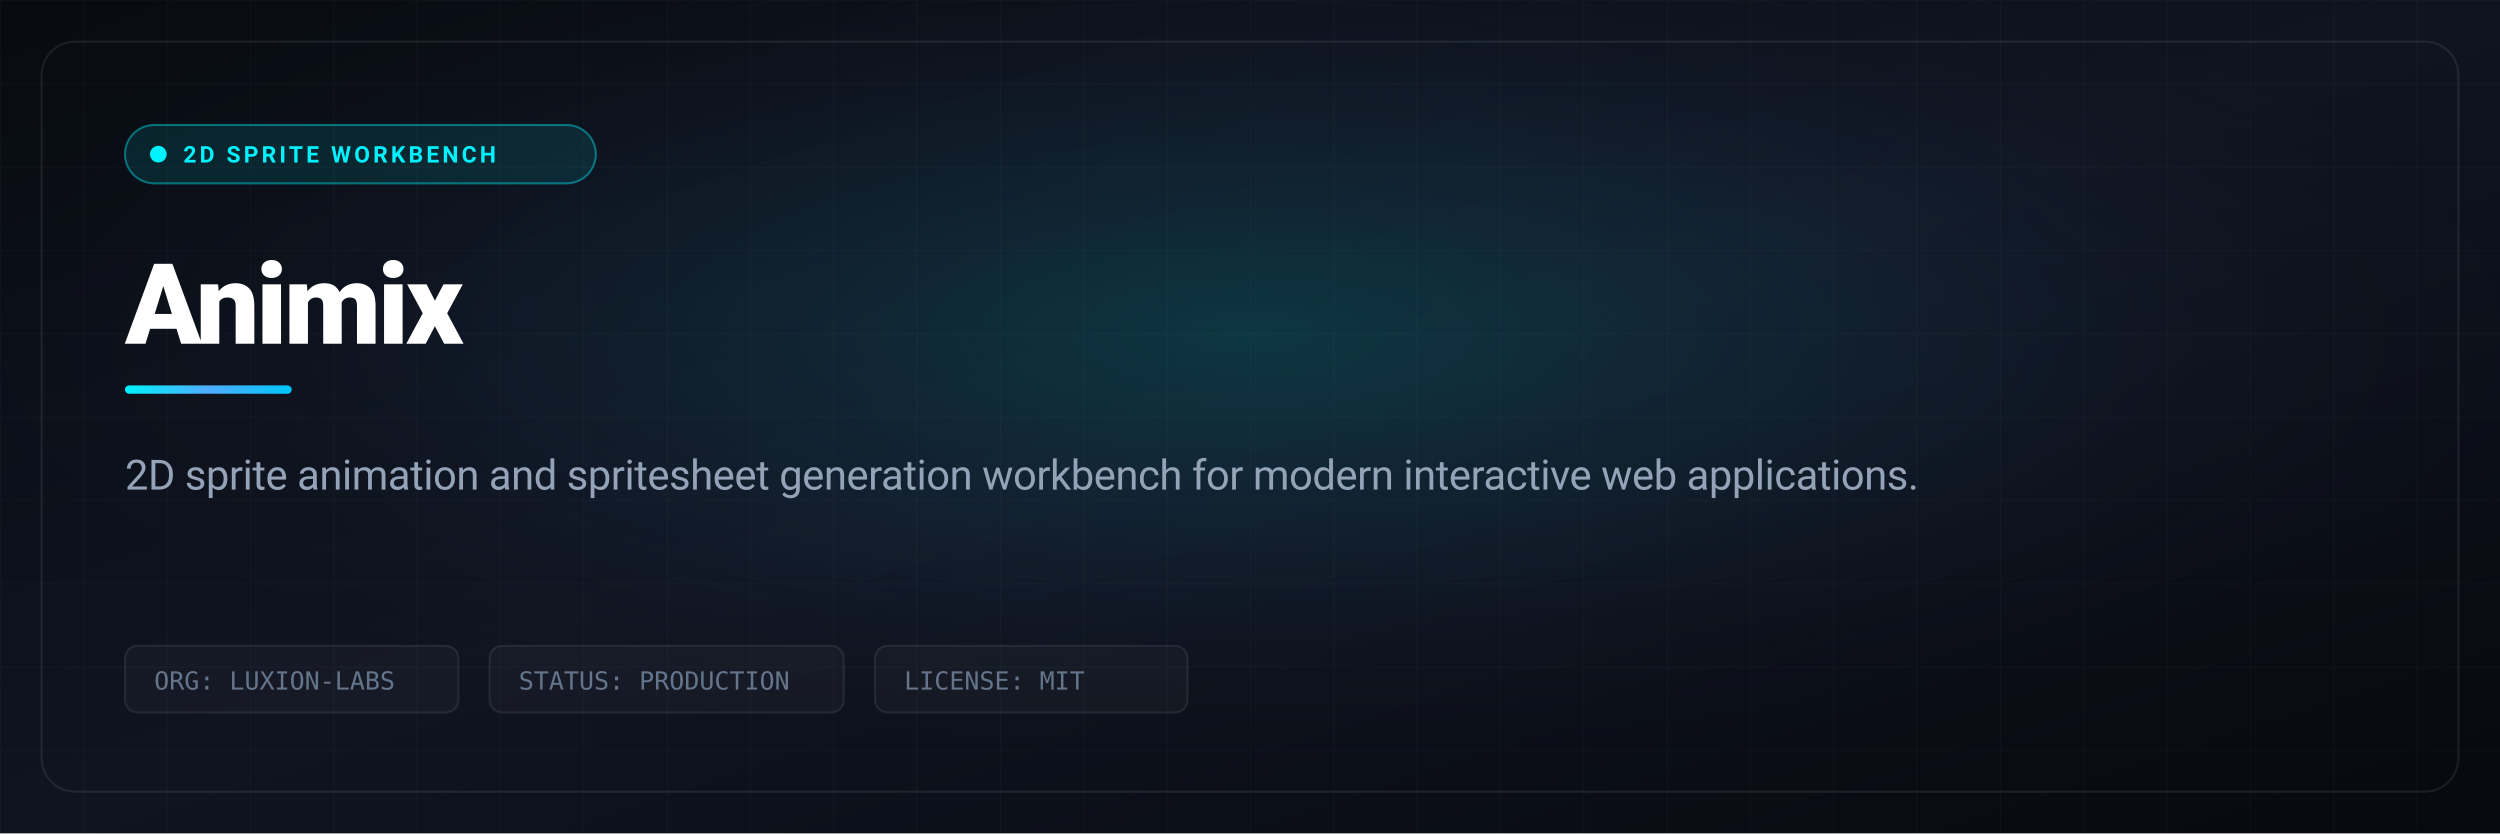
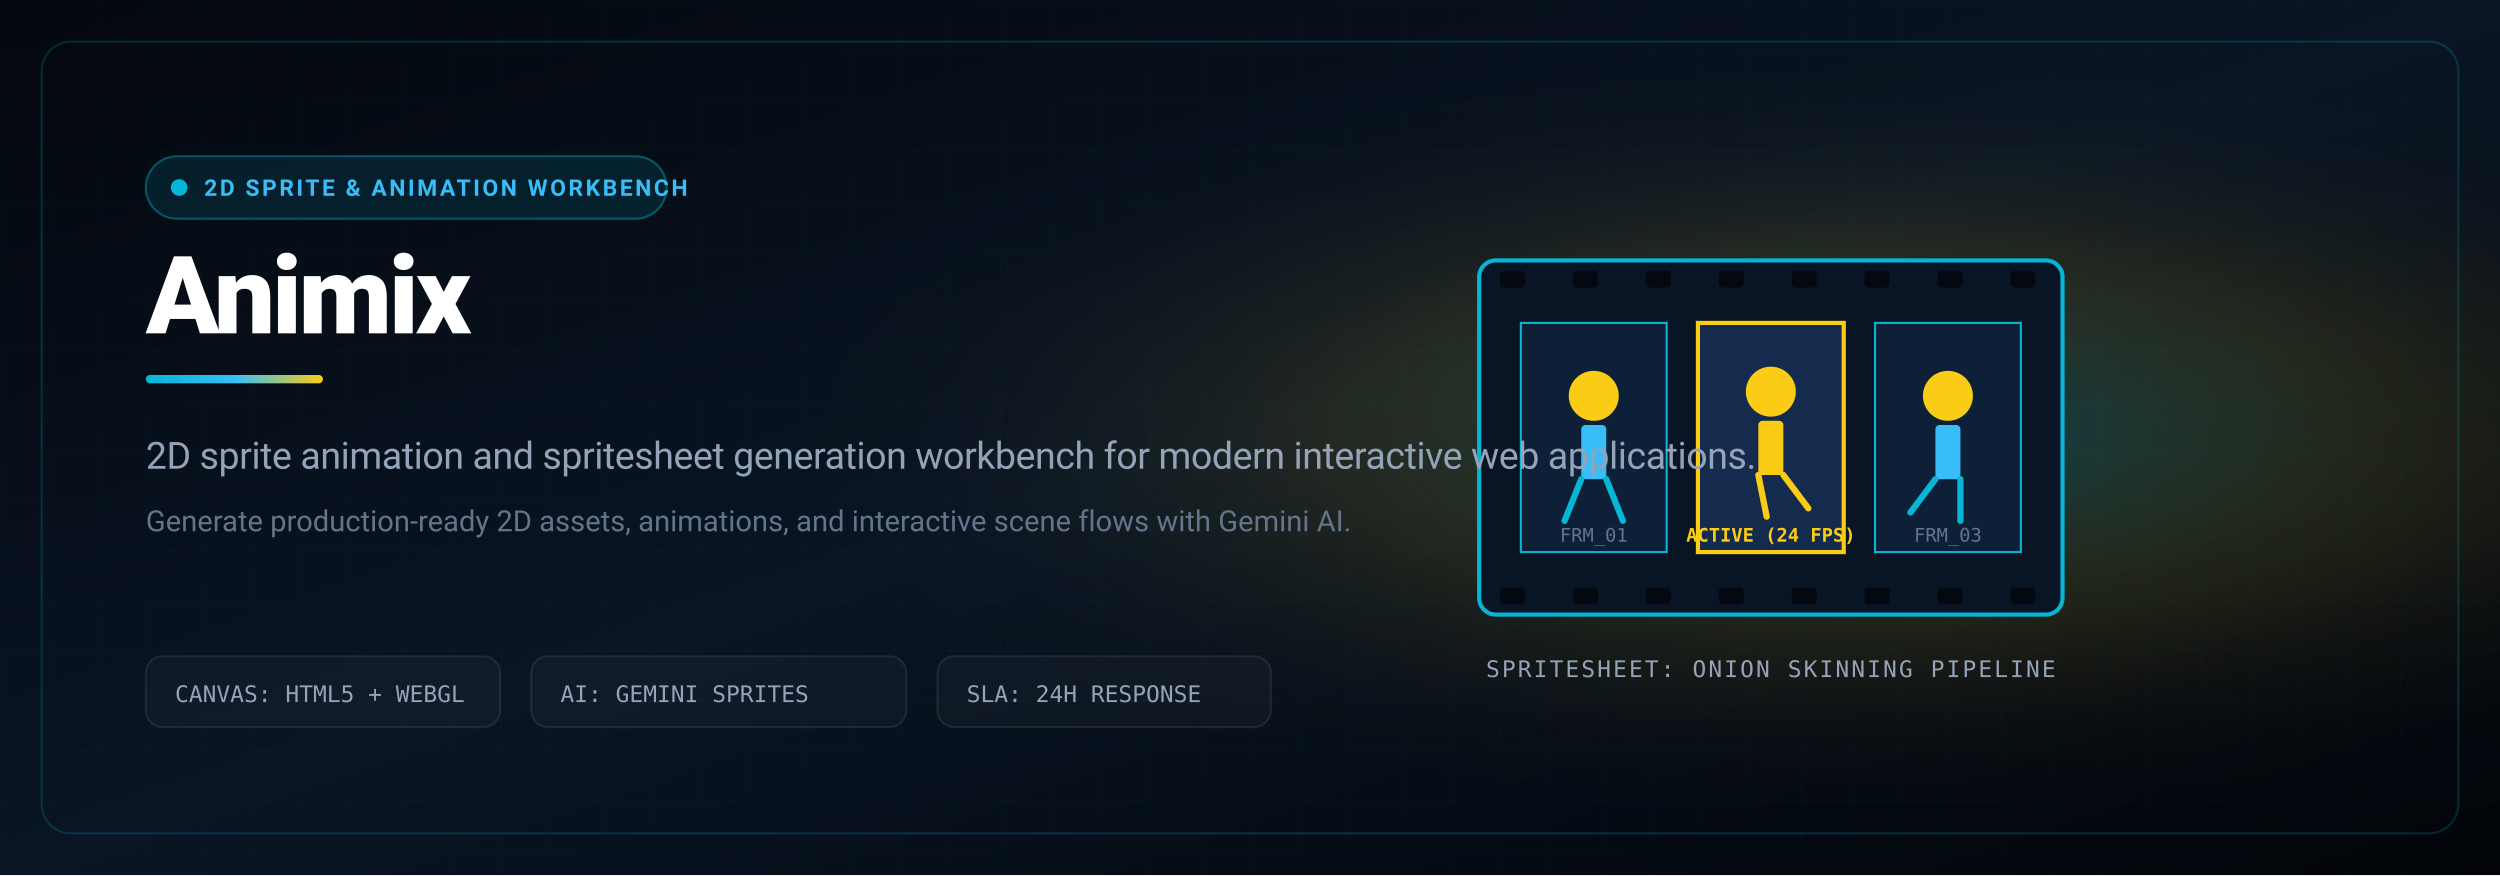
- <svg xmlns="http://www.w3.org/2000/svg" viewBox="0 0 1200 400" width="100%" height="100%">
+ <svg xmlns="http://www.w3.org/2000/svg" viewBox="0 0 1200 420" width="100%" height="100%">
  <defs>
-     <linearGradient id="bg" x1="0%" y1="0%" x2="100%" y2="100%">
-       <stop offset="0%" stop-color="#080B11" />
-       <stop offset="50%" stop-color="#0F1420" />
-       <stop offset="100%" stop-color="#07090E" />
+     <linearGradient id="anim-bg" x1="0%" y1="0%" x2="100%" y2="100%">
+       <stop offset="0%" stop-color="#04070D" />
+       <stop offset="50%" stop-color="#091524" />
+       <stop offset="100%" stop-color="#020408" />
    </linearGradient>
-     <linearGradient id="accent" x1="0%" y1="0%" x2="100%" y2="0%">
-       <stop offset="0%" stop-color="#00F2FE" />
-       <stop offset="50%" stop-color="#4FACFE" />
-       <stop offset="100%" stop-color="#00C6FF" />
+     <linearGradient id="turq-yellow" x1="0%" y1="0%" x2="100%" y2="0%">
+       <stop offset="0%" stop-color="#06B6D4" />
+       <stop offset="50%" stop-color="#38BDF8" />
+       <stop offset="100%" stop-color="#FACC15" />
    </linearGradient>
-     <radialGradient id="glow" cx="50%" cy="40%" r="55%">
-       <stop offset="0%" stop-color="#00F2FE" stop-opacity="0.16" />
-       <stop offset="60%" stop-color="#4FACFE" stop-opacity="0.04" />
-       <stop offset="100%" stop-color="#080B11" stop-opacity="0" />
+     <radialGradient id="pixel-glow" cx="75%" cy="50%" r="45%">
+       <stop offset="0%" stop-color="#06B6D4" stop-opacity="0.3" />
+       <stop offset="50%" stop-color="#FACC15" stop-opacity="0.1" />
+       <stop offset="100%" stop-color="#04070D" stop-opacity="0" />
    </radialGradient>
-     <pattern id="grid" width="40" height="40" patternUnits="userSpaceOnUse">
-       <path d="M 40 0 L 0 0 0 40" fill="none" stroke="#FFFFFF" stroke-width="0.5" stroke-opacity="0.04" />
+     <pattern id="pixel-grid" width="24" height="24" patternUnits="userSpaceOnUse">
+       <path d="M 24 0 L 0 0 0 24" fill="none" stroke="#06B6D4" stroke-width="0.5" stroke-opacity="0.05" />
    </pattern>
  </defs>
-   <rect width="1200" height="400" fill="url(#bg)" />
-   <rect width="1200" height="400" fill="url(#glow)" />
-   <rect width="1200" height="400" fill="url(#grid)" />
-   <rect x="20" y="20" width="1160" height="360" rx="16" fill="none" stroke="#FFFFFF" stroke-width="1" stroke-opacity="0.08" />
-   <g transform="translate(60, 60)">
-     <rect width="226" height="28" rx="14" fill="#00F2FE" fill-opacity="0.1" stroke="#00F2FE" stroke-width="1" stroke-opacity="0.4" />
-     <circle cx="16" cy="14" r="4" fill="#00F2FE" />
-     <text x="28" y="18" fill="#00F2FE" font-family="-apple-system, BlinkMacSystemFont, 'Segoe UI', Roboto, Helvetica, Arial, sans-serif" font-size="11" font-weight="700" letter-spacing="1.5">2D SPRITE WORKBENCH</text>
+   <rect width="1200" height="420" fill="url(#anim-bg)" />
+   <rect width="1200" height="420" fill="url(#pixel-glow)" />
+   <rect width="1200" height="420" fill="url(#pixel-grid)" />
+   <rect x="20" y="20" width="1160" height="380" rx="14" fill="none" stroke="#06B6D4" stroke-width="1" stroke-opacity="0.2" />
+   <g transform="translate(850, 210)">
+     <rect x="-140" y="-85" width="280" height="170" rx="8" fill="#091424" stroke="#06B6D4" stroke-width="2" />
+     <g fill="#040810">
+       <rect x="-130" y="-80" width="12" height="8" rx="2" />
+       <rect x="-95" y="-80" width="12" height="8" rx="2" />
+       <rect x="-60" y="-80" width="12" height="8" rx="2" />
+       <rect x="-25" y="-80" width="12" height="8" rx="2" />
+       <rect x="10" y="-80" width="12" height="8" rx="2" />
+       <rect x="45" y="-80" width="12" height="8" rx="2" />
+       <rect x="80" y="-80" width="12" height="8" rx="2" />
+       <rect x="115" y="-80" width="12" height="8" rx="2" />
+       <rect x="-130" y="72" width="12" height="8" rx="2" />
+       <rect x="-95" y="72" width="12" height="8" rx="2" />
+       <rect x="-60" y="72" width="12" height="8" rx="2" />
+       <rect x="-25" y="72" width="12" height="8" rx="2" />
+       <rect x="10" y="72" width="12" height="8" rx="2" />
+       <rect x="45" y="72" width="12" height="8" rx="2" />
+       <rect x="80" y="72" width="12" height="8" rx="2" />
+       <rect x="115" y="72" width="12" height="8" rx="2" />
+     </g>
+     <g transform="translate(-85, 0)">
+       <rect x="-35" y="-55" width="70" height="110" fill="#0E2038" stroke="#06B6D4" stroke-width="1" />
+       <circle cx="0" cy="-20" r="12" fill="#FACC15" />
+       <rect x="-6" y="-6" width="12" height="26" rx="2" fill="#38BDF8" />
+       <line x1="-6" y1="20" x2="-14" y2="40" stroke="#06B6D4" stroke-width="3" stroke-linecap="round" />
+       <line x1="6" y1="20" x2="14" y2="40" stroke="#06B6D4" stroke-width="3" stroke-linecap="round" />
+       <text x="0" y="50" fill="#64748B" font-family="'SF Mono', monospace" font-size="9" text-anchor="middle">FRM_01</text>
+     </g>
+     <g transform="translate(0, 0)">
+       <rect x="-35" y="-55" width="70" height="110" fill="#142B4D" stroke="#FACC15" stroke-width="2" />
+       <circle cx="0" cy="-22" r="12" fill="#FACC15" />
+       <rect x="-6" y="-8" width="12" height="26" rx="2" fill="#FACC15" />
+       <line x1="-6" y1="18" x2="-2" y2="38" stroke="#FACC15" stroke-width="3" stroke-linecap="round" />
+       <line x1="6" y1="18" x2="18" y2="34" stroke="#FACC15" stroke-width="3" stroke-linecap="round" />
+       <text x="0" y="50" fill="#FACC15" font-family="'SF Mono', monospace" font-size="9" font-weight="700" text-anchor="middle">ACTIVE (24 FPS)</text>
+     </g>
+     <g transform="translate(85, 0)">
+       <rect x="-35" y="-55" width="70" height="110" fill="#0E2038" stroke="#06B6D4" stroke-width="1" />
+       <circle cx="0" cy="-20" r="12" fill="#FACC15" />
+       <rect x="-6" y="-6" width="12" height="26" rx="2" fill="#38BDF8" />
+       <line x1="-6" y1="20" x2="-18" y2="36" stroke="#06B6D4" stroke-width="3" stroke-linecap="round" />
+       <line x1="6" y1="20" x2="6" y2="40" stroke="#06B6D4" stroke-width="3" stroke-linecap="round" />
+       <text x="0" y="50" fill="#64748B" font-family="'SF Mono', monospace" font-size="9" text-anchor="middle">FRM_03</text>
+     </g>
+     <text x="0" y="115" fill="#94A3B8" font-family="'SF Mono', monospace" font-size="11" letter-spacing="1" text-anchor="middle">SPRITESHEET: ONION SKINNING PIPELINE</text>
  </g>
-   <text x="60" y="165" fill="#FFFFFF" font-family="-apple-system, BlinkMacSystemFont, 'Segoe UI', Roboto, Helvetica, Arial, sans-serif" font-size="54" font-weight="800" letter-spacing="-1.5">
-     Animix
-   </text>
-   <rect x="60" y="185" width="80" height="4" rx="2" fill="url(#accent)" />
-   <text x="60" y="235" fill="#94A3B8" font-family="-apple-system, BlinkMacSystemFont, 'Segoe UI', Roboto, Helvetica, Arial, sans-serif" font-size="20" font-weight="400" letter-spacing="-0.2">
-     2D sprite animation and spritesheet generation workbench for modern interactive web applications.
-   </text>
-   <g transform="translate(60, 310)">
-     <rect width="160" height="32" rx="6" fill="#FFFFFF" fill-opacity="0.03" stroke="#FFFFFF" stroke-width="1" stroke-opacity="0.08" />
-     <text x="14" y="21" fill="#64748B" font-family="'SF Mono', Menlo, Consolas, Monaco, monospace" font-size="12">ORG: LUXION-LABS</text>
-   </g>
-   <g transform="translate(235, 310)">
-     <rect width="170" height="32" rx="6" fill="#FFFFFF" fill-opacity="0.03" stroke="#FFFFFF" stroke-width="1" stroke-opacity="0.08" />
-     <text x="14" y="21" fill="#64748B" font-family="'SF Mono', Menlo, Consolas, Monaco, monospace" font-size="12">STATUS: PRODUCTION</text>
-   </g>
-   <g transform="translate(420, 310)">
-     <rect width="150" height="32" rx="6" fill="#FFFFFF" fill-opacity="0.03" stroke="#FFFFFF" stroke-width="1" stroke-opacity="0.08" />
-     <text x="14" y="21" fill="#64748B" font-family="'SF Mono', Menlo, Consolas, Monaco, monospace" font-size="12">LICENSE: MIT</text>
+   <g transform="translate(70, 75)">
+     <rect width="250" height="30" rx="15" fill="#06B6D4" fill-opacity="0.12" stroke="#06B6D4" stroke-width="1" stroke-opacity="0.4" />
+     <circle cx="16" cy="15" r="4" fill="#06B6D4" />
+     <text x="28" y="19" fill="#38BDF8" font-family="-apple-system, BlinkMacSystemFont, 'Segoe UI', Roboto, sans-serif" font-size="11" font-weight="700" letter-spacing="1.2">2D SPRITE &amp; ANIMATION WORKBENCH</text>
+     <text x="0" y="85" fill="#FFFFFF" font-family="-apple-system, BlinkMacSystemFont, 'Segoe UI', Roboto, sans-serif" font-size="52" font-weight="800" letter-spacing="-1.5">
+       Animix
+     </text>
+     <rect x="0" y="105" width="85" height="4" rx="2" fill="url(#turq-yellow)" />
+     <text x="0" y="150" fill="#94A3B8" font-family="-apple-system, BlinkMacSystemFont, 'Segoe UI', Roboto, sans-serif" font-size="18" font-weight="400" letter-spacing="-0.2">
+       2D sprite animation and spritesheet generation workbench for modern interactive web applications.
+     </text>
+     <text x="0" y="180" fill="#64748B" font-family="-apple-system, BlinkMacSystemFont, 'Segoe UI', Roboto, sans-serif" font-size="14" font-weight="400">
+       Generate production-ready 2D assets, animations, and interactive scene flows with Gemini AI.
+     </text>
+     <g transform="translate(0, 240)">
+       <rect width="170" height="34" rx="8" fill="#FFFFFF" fill-opacity="0.03" stroke="#FFFFFF" stroke-width="1" stroke-opacity="0.08" />
+       <text x="14" y="22" fill="#94A3B8" font-family="'SF Mono', monospace" font-size="11">CANVAS: HTML5 + WEBGL</text>
+       <rect x="185" y="0" width="180" height="34" rx="8" fill="#FFFFFF" fill-opacity="0.03" stroke="#FFFFFF" stroke-width="1" stroke-opacity="0.08" />
+       <text x="199" y="22" fill="#94A3B8" font-family="'SF Mono', monospace" font-size="11">AI: GEMINI SPRITES</text>
+       <rect x="380" y="0" width="160" height="34" rx="8" fill="#FFFFFF" fill-opacity="0.03" stroke="#FFFFFF" stroke-width="1" stroke-opacity="0.08" />
+       <text x="394" y="22" fill="#94A3B8" font-family="'SF Mono', monospace" font-size="11">SLA: 24H RESPONSE</text>
+     </g>
  </g>
</svg>
